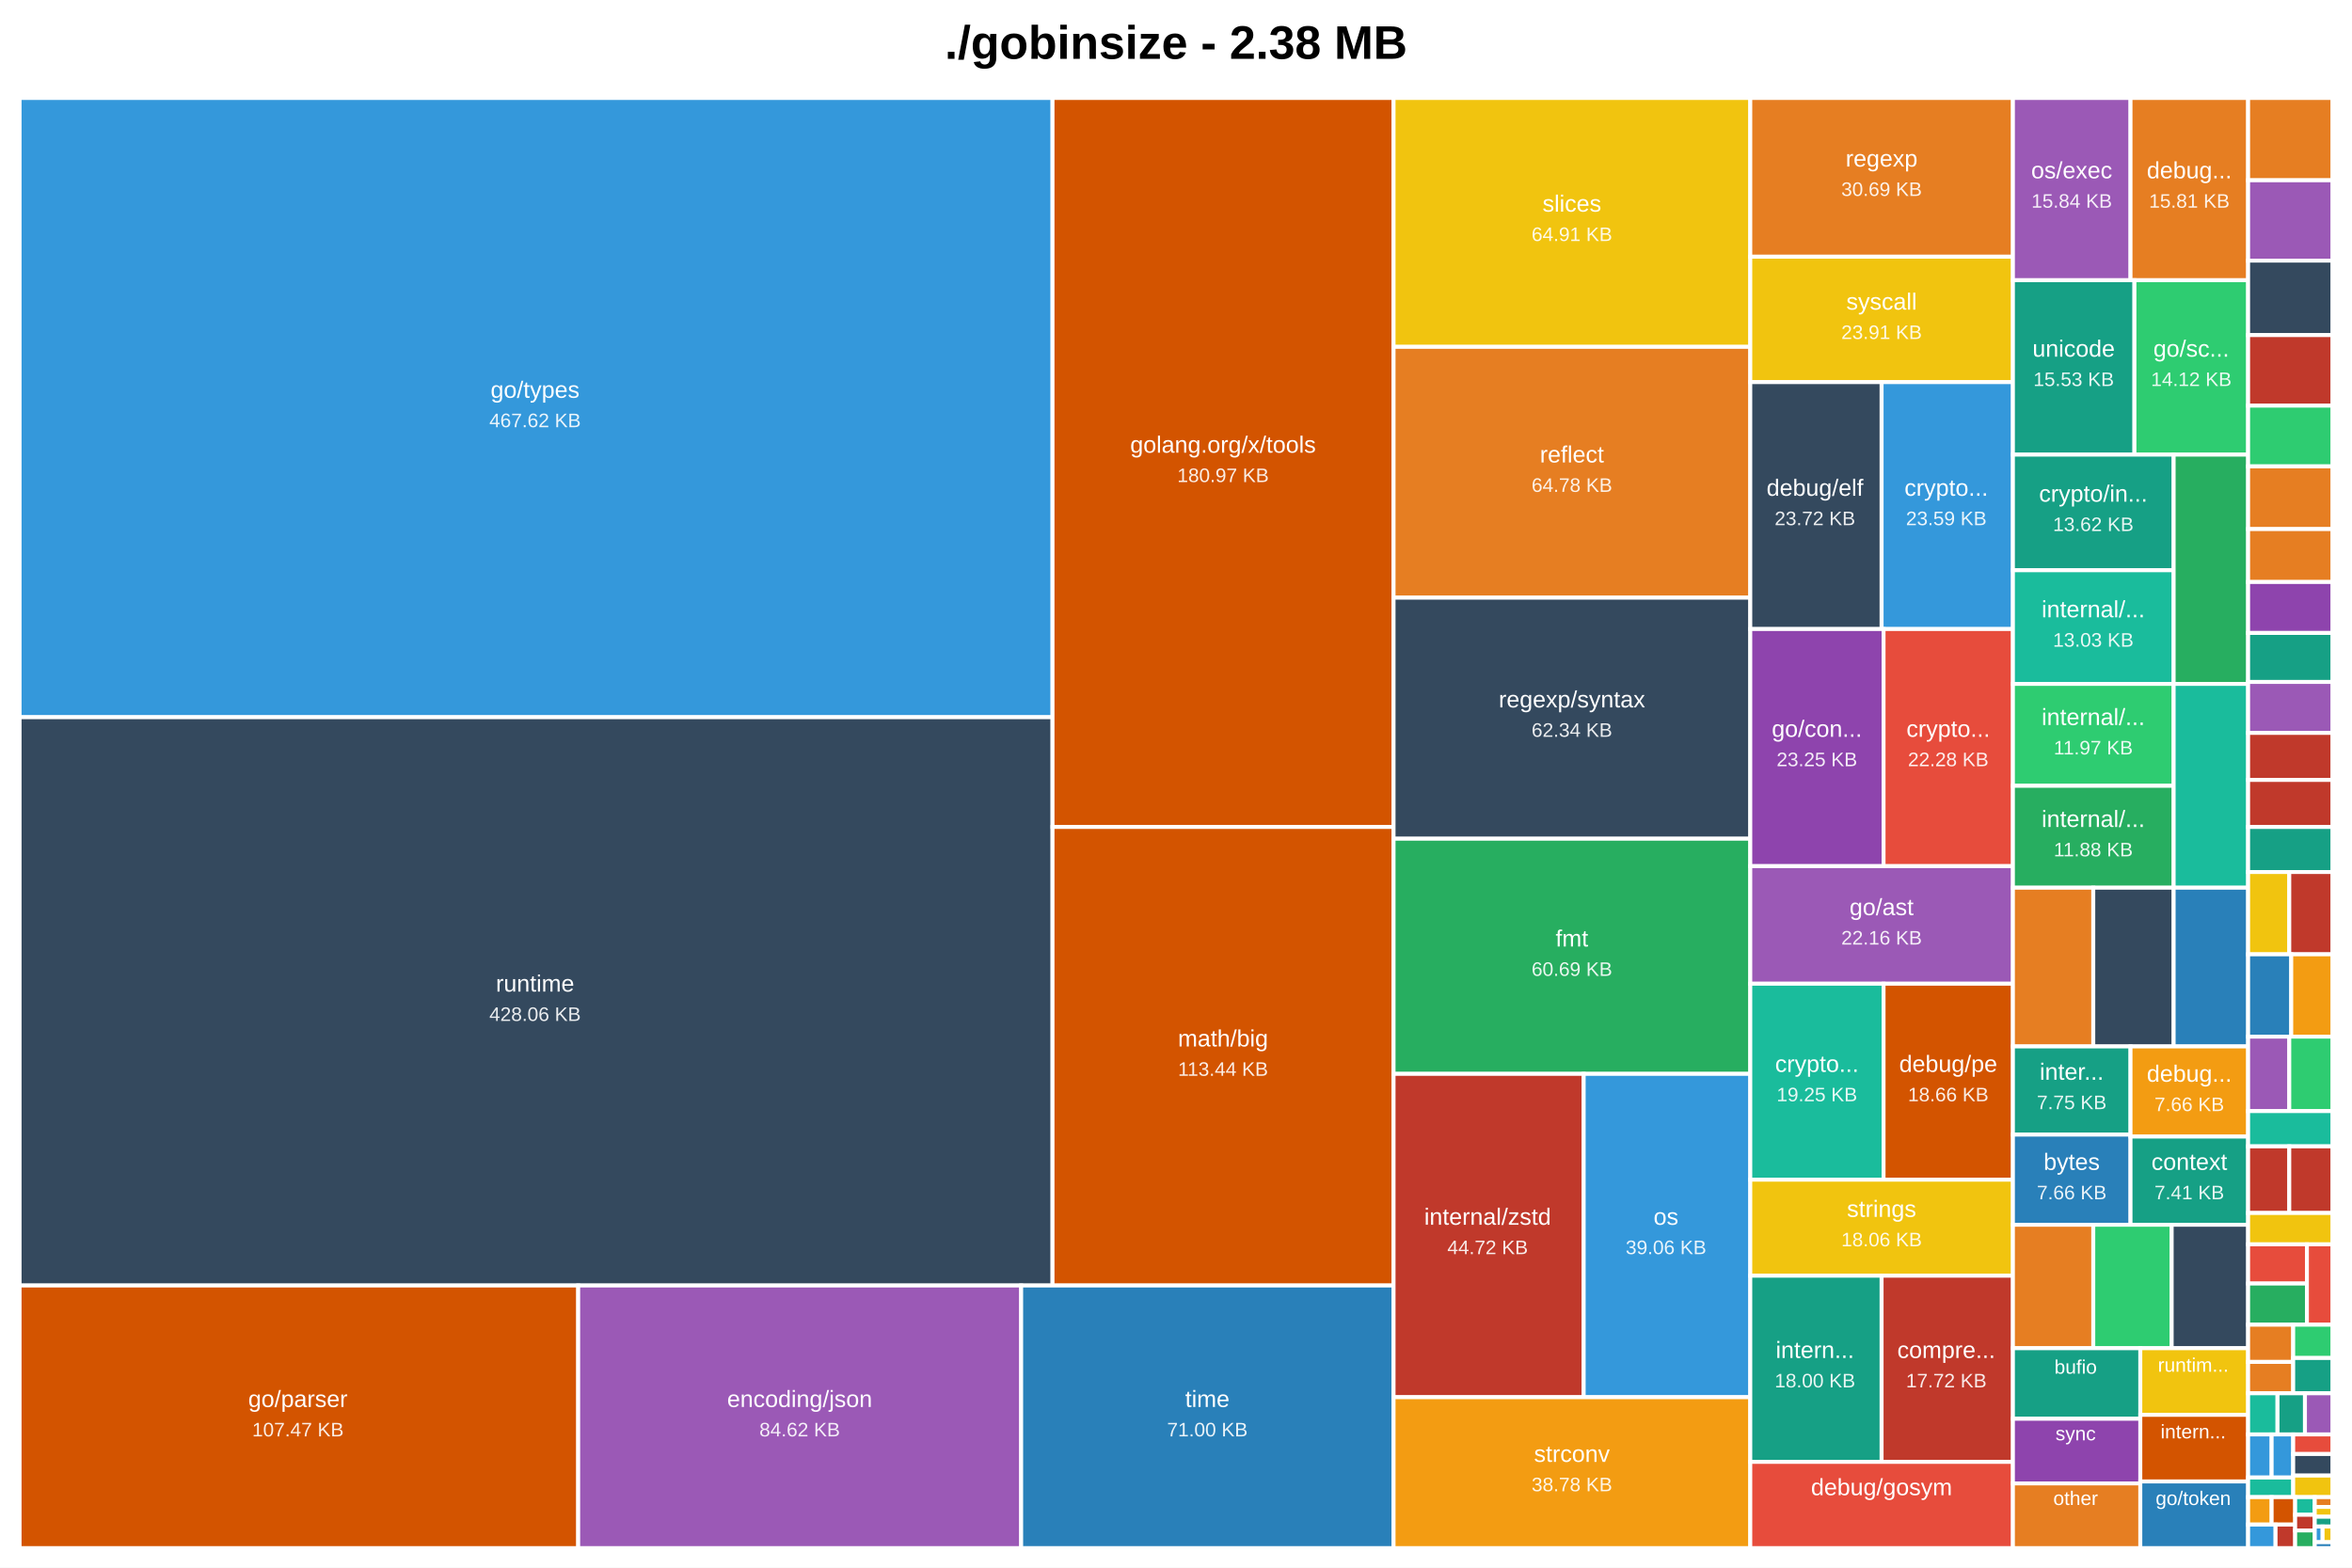
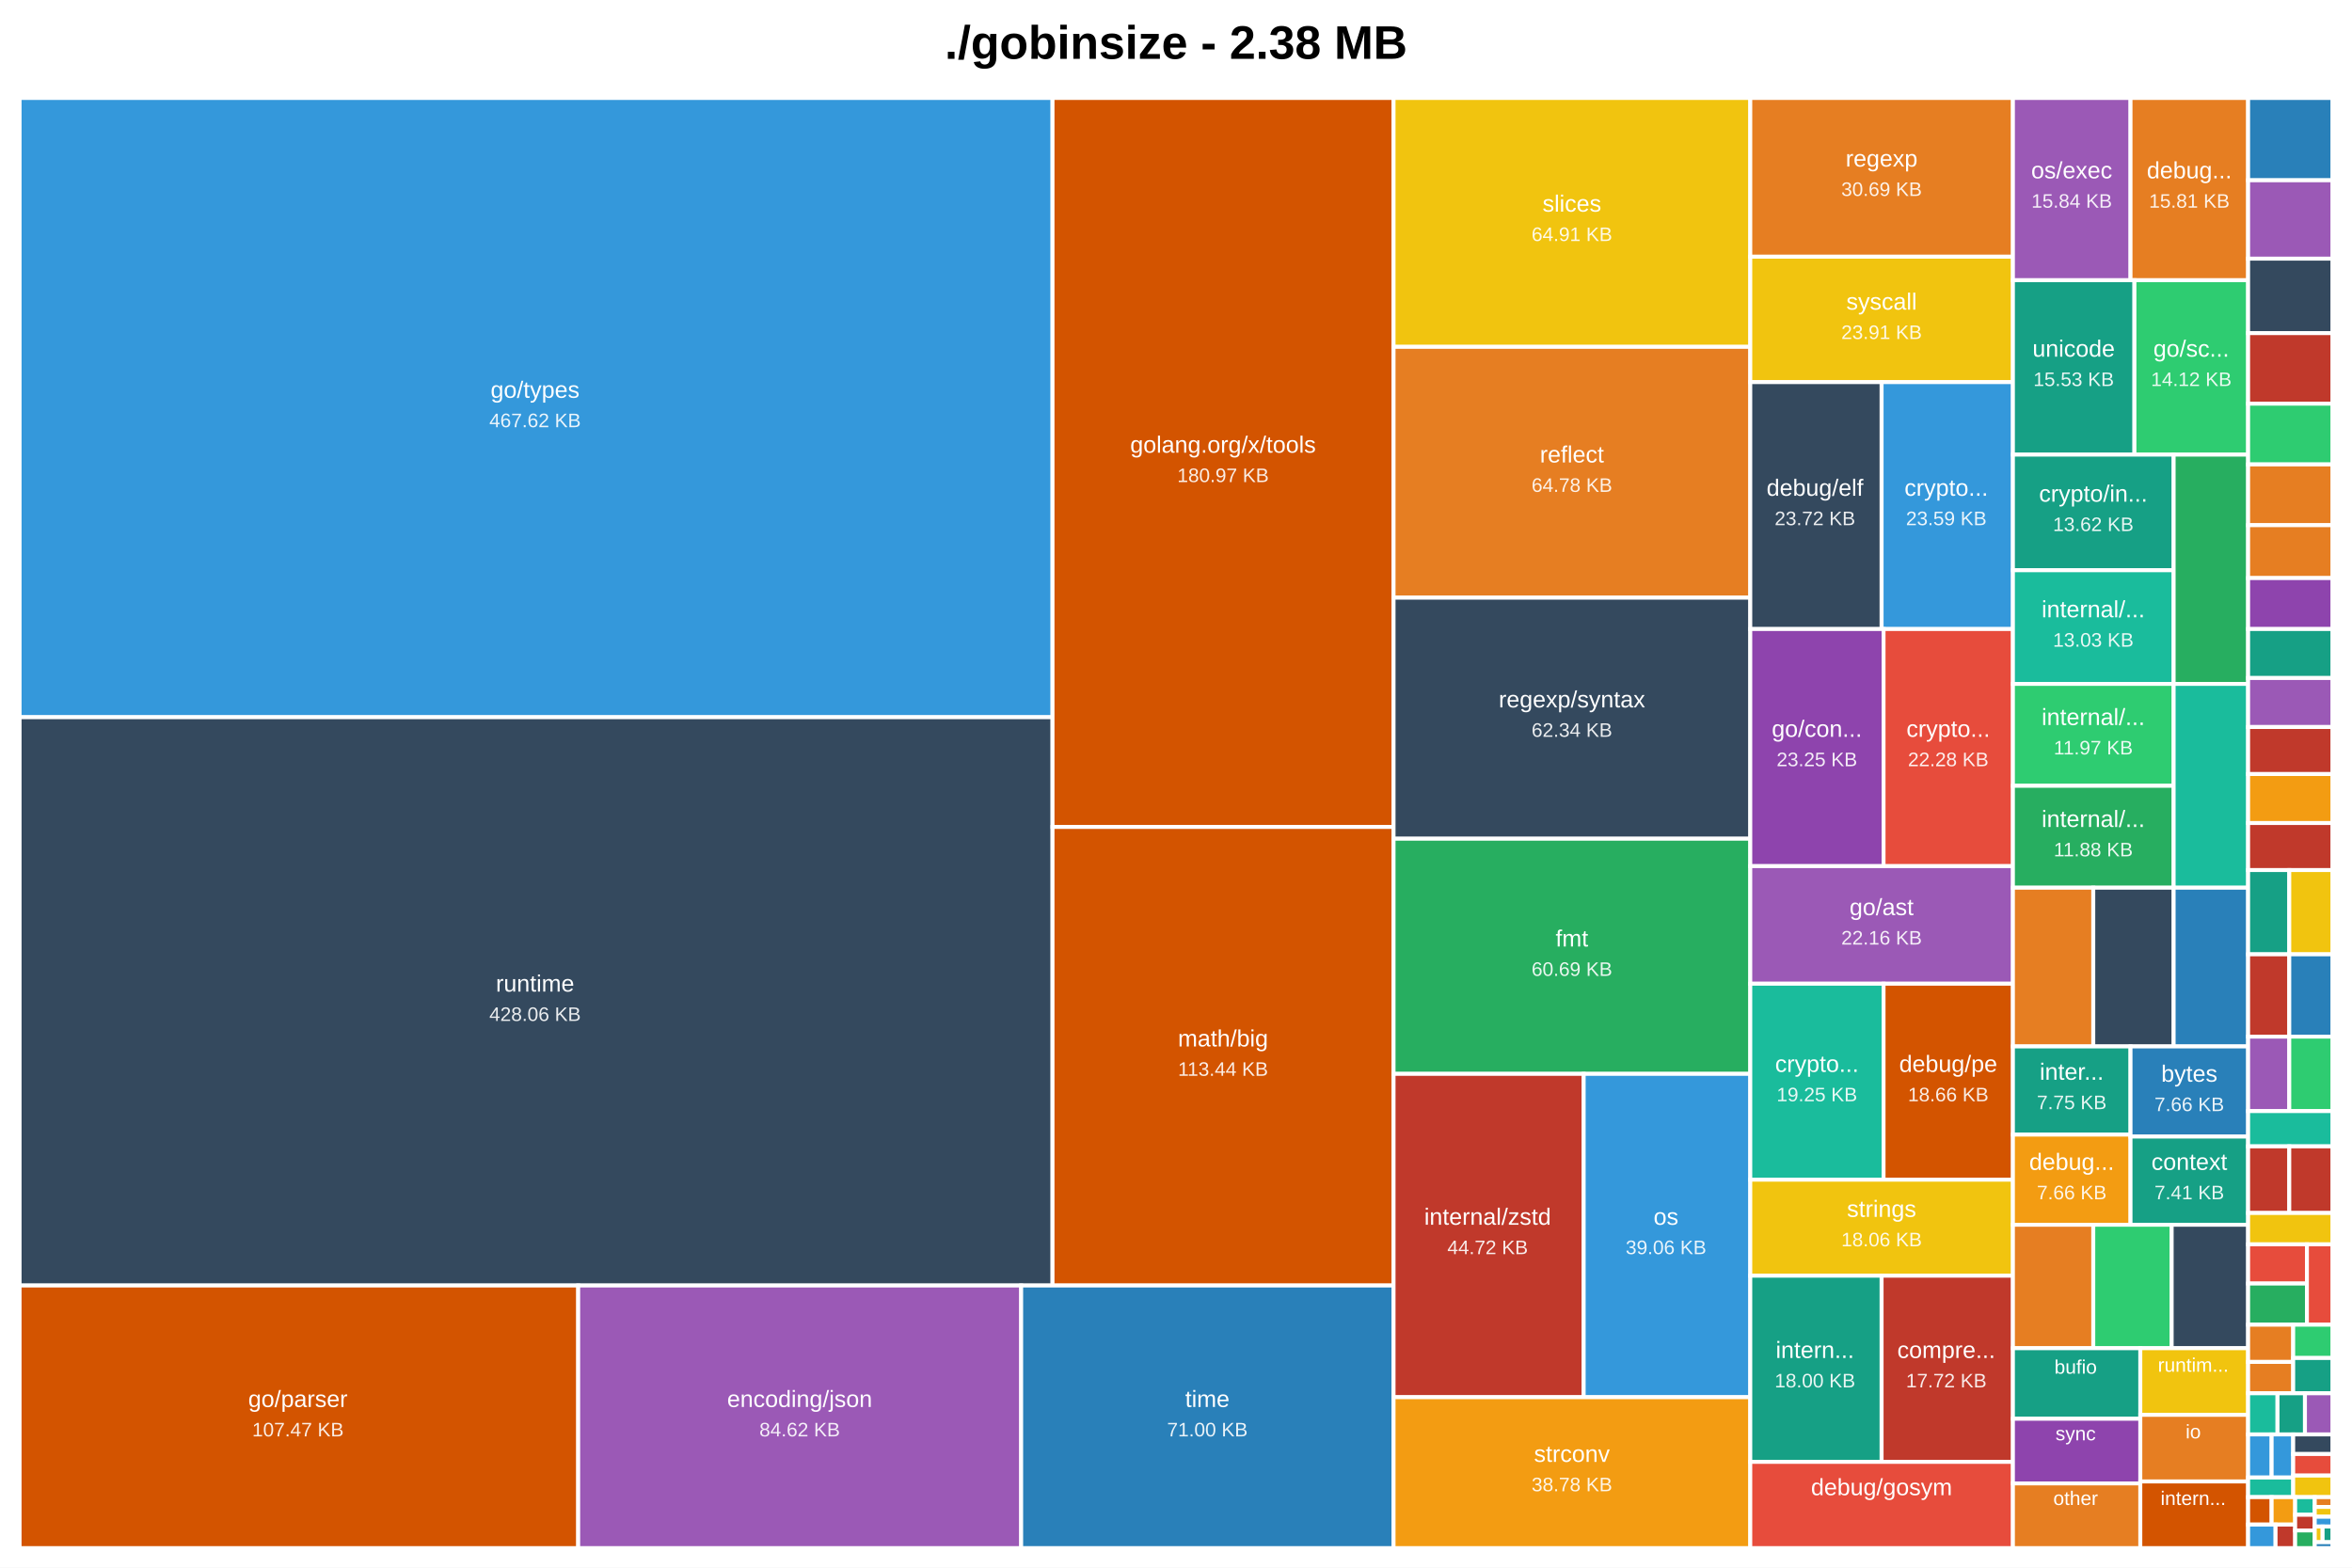
<svg xmlns="http://www.w3.org/2000/svg" width="1200" height="800">
  <rect x="0" y="0" width="1200" height="800" style="fill:white" />
  <text x="600" y="30" style="text-anchor:middle;font-size:24px;font-family:Arial,sans-serif;font-weight:bold">./gobinsize - 2.38 MB</text>
-   <rect x="10" y="50" width="527" height="316" style="fill:#3498db;stroke:white;stroke-width:2" />
-   <text x="273" y="203" style="text-anchor:middle;font-size:12px;font-family:Arial,sans-serif;fill:white">go/types</text>
-   <text x="273" y="218" style="text-anchor:middle;font-size:10px;font-family:Arial,sans-serif;fill:white;opacity:0.9">467.62 KB</text>
-   <rect x="10" y="366" width="527" height="290" style="fill:#34495e;stroke:white;stroke-width:2" />
-   <text x="273" y="506" style="text-anchor:middle;font-size:12px;font-family:Arial,sans-serif;fill:white">runtime</text>
-   <text x="273" y="521" style="text-anchor:middle;font-size:10px;font-family:Arial,sans-serif;fill:white;opacity:0.9">428.06 KB</text>
-   <rect x="537" y="50" width="174" height="372" style="fill:#d35400;stroke:white;stroke-width:2" />
-   <text x="624" y="231" style="text-anchor:middle;font-size:12px;font-family:Arial,sans-serif;fill:white">golang.org/x/tools</text>
-   <text x="624" y="246" style="text-anchor:middle;font-size:10px;font-family:Arial,sans-serif;fill:white;opacity:0.9">180.97 KB</text>
-   <rect x="537" y="422" width="174" height="234" style="fill:#d35400;stroke:white;stroke-width:2" />
-   <text x="624" y="534" style="text-anchor:middle;font-size:12px;font-family:Arial,sans-serif;fill:white">math/big</text>
-   <text x="624" y="549" style="text-anchor:middle;font-size:10px;font-family:Arial,sans-serif;fill:white;opacity:0.9">113.44 KB</text>
-   <rect x="10" y="656" width="285" height="134" style="fill:#d35400;stroke:white;stroke-width:2" />
-   <text x="152" y="718" style="text-anchor:middle;font-size:12px;font-family:Arial,sans-serif;fill:white">go/parser</text>
-   <text x="152" y="733" style="text-anchor:middle;font-size:10px;font-family:Arial,sans-serif;fill:white;opacity:0.9">107.47 KB</text>
-   <rect x="295" y="656" width="226" height="134" style="fill:#9b59b6;stroke:white;stroke-width:2" />
-   <text x="408" y="718" style="text-anchor:middle;font-size:12px;font-family:Arial,sans-serif;fill:white">encoding/json</text>
-   <text x="408" y="733" style="text-anchor:middle;font-size:10px;font-family:Arial,sans-serif;fill:white;opacity:0.9">84.62 KB</text>
-   <rect x="521" y="656" width="190" height="134" style="fill:#2980b9;stroke:white;stroke-width:2" />
-   <text x="616" y="718" style="text-anchor:middle;font-size:12px;font-family:Arial,sans-serif;fill:white">time</text>
-   <text x="616" y="733" style="text-anchor:middle;font-size:10px;font-family:Arial,sans-serif;fill:white;opacity:0.9">71.00 KB</text>
-   <rect x="711" y="50" width="182" height="127" style="fill:#f1c40f;stroke:white;stroke-width:2" />
-   <text x="802" y="108" style="text-anchor:middle;font-size:12px;font-family:Arial,sans-serif;fill:white">slices</text>
-   <text x="802" y="123" style="text-anchor:middle;font-size:10px;font-family:Arial,sans-serif;fill:white;opacity:0.9">64.91 KB</text>
-   <rect x="711" y="177" width="182" height="128" style="fill:#e67e22;stroke:white;stroke-width:2" />
-   <text x="802" y="236" style="text-anchor:middle;font-size:12px;font-family:Arial,sans-serif;fill:white">reflect</text>
-   <text x="802" y="251" style="text-anchor:middle;font-size:10px;font-family:Arial,sans-serif;fill:white;opacity:0.9">64.78 KB</text>
-   <rect x="711" y="305" width="182" height="123" style="fill:#34495e;stroke:white;stroke-width:2" />
-   <text x="802" y="361" style="text-anchor:middle;font-size:12px;font-family:Arial,sans-serif;fill:white">regexp/syntax</text>
-   <text x="802" y="376" style="text-anchor:middle;font-size:10px;font-family:Arial,sans-serif;fill:white;opacity:0.9">62.34 KB</text>
-   <rect x="711" y="428" width="182" height="120" style="fill:#27ae60;stroke:white;stroke-width:2" />
-   <text x="802" y="483" style="text-anchor:middle;font-size:12px;font-family:Arial,sans-serif;fill:white">fmt</text>
-   <text x="802" y="498" style="text-anchor:middle;font-size:10px;font-family:Arial,sans-serif;fill:white;opacity:0.9">60.69 KB</text>
-   <rect x="711" y="548" width="97" height="165" style="fill:#c0392b;stroke:white;stroke-width:2" />
-   <text x="759" y="625" style="text-anchor:middle;font-size:12px;font-family:Arial,sans-serif;fill:white">internal/zstd</text>
-   <text x="759" y="640" style="text-anchor:middle;font-size:10px;font-family:Arial,sans-serif;fill:white;opacity:0.9">44.72 KB</text>
-   <rect x="808" y="548" width="85" height="165" style="fill:#3498db;stroke:white;stroke-width:2" />
-   <text x="850" y="625" style="text-anchor:middle;font-size:12px;font-family:Arial,sans-serif;fill:white">os</text>
-   <text x="850" y="640" style="text-anchor:middle;font-size:10px;font-family:Arial,sans-serif;fill:white;opacity:0.9">39.06 KB</text>
-   <rect x="711" y="713" width="182" height="77" style="fill:#f39c12;stroke:white;stroke-width:2" />
-   <text x="802" y="746" style="text-anchor:middle;font-size:12px;font-family:Arial,sans-serif;fill:white">strconv</text>
-   <text x="802" y="761" style="text-anchor:middle;font-size:10px;font-family:Arial,sans-serif;fill:white;opacity:0.9">38.78 KB</text>
-   <rect x="893" y="50" width="134" height="81" style="fill:#e67e22;stroke:white;stroke-width:2" />
-   <text x="960" y="85" style="text-anchor:middle;font-size:12px;font-family:Arial,sans-serif;fill:white">regexp</text>
-   <text x="960" y="100" style="text-anchor:middle;font-size:10px;font-family:Arial,sans-serif;fill:white;opacity:0.9">30.69 KB</text>
-   <rect x="893" y="131" width="134" height="64" style="fill:#f1c40f;stroke:white;stroke-width:2" />
-   <text x="960" y="158" style="text-anchor:middle;font-size:12px;font-family:Arial,sans-serif;fill:white">syscall</text>
-   <text x="960" y="173" style="text-anchor:middle;font-size:10px;font-family:Arial,sans-serif;fill:white;opacity:0.9">23.91 KB</text>
-   <rect x="893" y="195" width="67" height="126" style="fill:#34495e;stroke:white;stroke-width:2" />
-   <text x="926" y="253" style="text-anchor:middle;font-size:12px;font-family:Arial,sans-serif;fill:white">debug/elf</text>
-   <text x="926" y="268" style="text-anchor:middle;font-size:10px;font-family:Arial,sans-serif;fill:white;opacity:0.9">23.72 KB</text>
-   <rect x="960" y="195" width="67" height="126" style="fill:#3498db;stroke:white;stroke-width:2" />
-   <text x="993" y="253" style="text-anchor:middle;font-size:12px;font-family:Arial,sans-serif;fill:white">crypto...</text>
-   <text x="993" y="268" style="text-anchor:middle;font-size:10px;font-family:Arial,sans-serif;fill:white;opacity:0.9">23.59 KB</text>
-   <rect x="893" y="321" width="68" height="121" style="fill:#8e44ad;stroke:white;stroke-width:2" />
-   <text x="927" y="376" style="text-anchor:middle;font-size:12px;font-family:Arial,sans-serif;fill:white">go/con...</text>
-   <text x="927" y="391" style="text-anchor:middle;font-size:10px;font-family:Arial,sans-serif;fill:white;opacity:0.9">23.25 KB</text>
-   <rect x="961" y="321" width="66" height="121" style="fill:#e74c3c;stroke:white;stroke-width:2" />
-   <text x="994" y="376" style="text-anchor:middle;font-size:12px;font-family:Arial,sans-serif;fill:white">crypto...</text>
-   <text x="994" y="391" style="text-anchor:middle;font-size:10px;font-family:Arial,sans-serif;fill:white;opacity:0.9">22.28 KB</text>
-   <rect x="893" y="442" width="134" height="60" style="fill:#9b59b6;stroke:white;stroke-width:2" />
-   <text x="960" y="467" style="text-anchor:middle;font-size:12px;font-family:Arial,sans-serif;fill:white">go/ast</text>
-   <text x="960" y="482" style="text-anchor:middle;font-size:10px;font-family:Arial,sans-serif;fill:white;opacity:0.9">22.16 KB</text>
-   <rect x="893" y="502" width="68" height="100" style="fill:#1abc9c;stroke:white;stroke-width:2" />
-   <text x="927" y="547" style="text-anchor:middle;font-size:12px;font-family:Arial,sans-serif;fill:white">crypto...</text>
-   <text x="927" y="562" style="text-anchor:middle;font-size:10px;font-family:Arial,sans-serif;fill:white;opacity:0.9">19.25 KB</text>
-   <rect x="961" y="502" width="66" height="100" style="fill:#d35400;stroke:white;stroke-width:2" />
-   <text x="994" y="547" style="text-anchor:middle;font-size:12px;font-family:Arial,sans-serif;fill:white">debug/pe</text>
-   <text x="994" y="562" style="text-anchor:middle;font-size:10px;font-family:Arial,sans-serif;fill:white;opacity:0.9">18.66 KB</text>
-   <rect x="893" y="602" width="134" height="49" style="fill:#f1c40f;stroke:white;stroke-width:2" />
-   <text x="960" y="621" style="text-anchor:middle;font-size:12px;font-family:Arial,sans-serif;fill:white">strings</text>
-   <text x="960" y="636" style="text-anchor:middle;font-size:10px;font-family:Arial,sans-serif;fill:white;opacity:0.9">18.06 KB</text>
-   <rect x="893" y="651" width="67" height="95" style="fill:#16a085;stroke:white;stroke-width:2" />
-   <text x="926" y="693" style="text-anchor:middle;font-size:12px;font-family:Arial,sans-serif;fill:white">intern...</text>
-   <text x="926" y="708" style="text-anchor:middle;font-size:10px;font-family:Arial,sans-serif;fill:white;opacity:0.9">18.00 KB</text>
-   <rect x="960" y="651" width="67" height="95" style="fill:#c0392b;stroke:white;stroke-width:2" />
-   <text x="993" y="693" style="text-anchor:middle;font-size:12px;font-family:Arial,sans-serif;fill:white">compre...</text>
-   <text x="993" y="708" style="text-anchor:middle;font-size:10px;font-family:Arial,sans-serif;fill:white;opacity:0.9">17.72 KB</text>
-   <rect x="893" y="746" width="134" height="44" style="fill:#e74c3c;stroke:white;stroke-width:2" />
-   <text x="960" y="763" style="text-anchor:middle;font-size:12px;font-family:Arial,sans-serif;fill:white">debug/gosym</text>
-   <rect x="1027" y="50" width="60" height="93" style="fill:#9b59b6;stroke:white;stroke-width:2" />
-   <text x="1057" y="91" style="text-anchor:middle;font-size:12px;font-family:Arial,sans-serif;fill:white">os/exec</text>
-   <text x="1057" y="106" style="text-anchor:middle;font-size:10px;font-family:Arial,sans-serif;fill:white;opacity:0.9">15.84 KB</text>
-   <rect x="1087" y="50" width="60" height="93" style="fill:#e67e22;stroke:white;stroke-width:2" />
-   <text x="1117" y="91" style="text-anchor:middle;font-size:12px;font-family:Arial,sans-serif;fill:white">debug...</text>
-   <text x="1117" y="106" style="text-anchor:middle;font-size:10px;font-family:Arial,sans-serif;fill:white;opacity:0.9">15.81 KB</text>
-   <rect x="1027" y="143" width="62" height="89" style="fill:#16a085;stroke:white;stroke-width:2" />
-   <text x="1058" y="182" style="text-anchor:middle;font-size:12px;font-family:Arial,sans-serif;fill:white">unicode</text>
-   <text x="1058" y="197" style="text-anchor:middle;font-size:10px;font-family:Arial,sans-serif;fill:white;opacity:0.9">15.53 KB</text>
-   <rect x="1089" y="143" width="58" height="89" style="fill:#2ecc71;stroke:white;stroke-width:2" />
-   <text x="1118" y="182" style="text-anchor:middle;font-size:12px;font-family:Arial,sans-serif;fill:white">go/sc...</text>
-   <text x="1118" y="197" style="text-anchor:middle;font-size:10px;font-family:Arial,sans-serif;fill:white;opacity:0.9">14.12 KB</text>
-   <rect x="1027" y="232" width="82" height="59" style="fill:#16a085;stroke:white;stroke-width:2" />
-   <text x="1068" y="256" style="text-anchor:middle;font-size:12px;font-family:Arial,sans-serif;fill:white">crypto/in...</text>
-   <text x="1068" y="271" style="text-anchor:middle;font-size:10px;font-family:Arial,sans-serif;fill:white;opacity:0.9">13.62 KB</text>
-   <rect x="1027" y="291" width="82" height="58" style="fill:#1abc9c;stroke:white;stroke-width:2" />
-   <text x="1068" y="315" style="text-anchor:middle;font-size:12px;font-family:Arial,sans-serif;fill:white">internal/...</text>
-   <text x="1068" y="330" style="text-anchor:middle;font-size:10px;font-family:Arial,sans-serif;fill:white;opacity:0.9">13.03 KB</text>
-   <rect x="1109" y="232" width="38" height="117" style="fill:#27ae60;stroke:white;stroke-width:2" />
-   <rect x="1027" y="349" width="82" height="52" style="fill:#2ecc71;stroke:white;stroke-width:2" />
-   <text x="1068" y="370" style="text-anchor:middle;font-size:12px;font-family:Arial,sans-serif;fill:white">internal/...</text>
-   <text x="1068" y="385" style="text-anchor:middle;font-size:10px;font-family:Arial,sans-serif;fill:white;opacity:0.9">11.97 KB</text>
-   <rect x="1027" y="401" width="82" height="52" style="fill:#27ae60;stroke:white;stroke-width:2" />
-   <text x="1068" y="422" style="text-anchor:middle;font-size:12px;font-family:Arial,sans-serif;fill:white">internal/...</text>
-   <text x="1068" y="437" style="text-anchor:middle;font-size:10px;font-family:Arial,sans-serif;fill:white;opacity:0.9">11.88 KB</text>
-   <rect x="1109" y="349" width="38" height="104" style="fill:#1abc9c;stroke:white;stroke-width:2" />
-   <rect x="1027" y="453" width="41" height="81" style="fill:#e67e22;stroke:white;stroke-width:2" />
-   <rect x="1068" y="453" width="41" height="81" style="fill:#34495e;stroke:white;stroke-width:2" />
-   <rect x="1109" y="453" width="38" height="81" style="fill:#2980b9;stroke:white;stroke-width:2" />
-   <rect x="1027" y="534" width="60" height="45" style="fill:#16a085;stroke:white;stroke-width:2" />
-   <text x="1057" y="551" style="text-anchor:middle;font-size:12px;font-family:Arial,sans-serif;fill:white">inter...</text>
-   <text x="1057" y="566" style="text-anchor:middle;font-size:10px;font-family:Arial,sans-serif;fill:white;opacity:0.9">7.75 KB</text>
-   <rect x="1027" y="579" width="60" height="46" style="fill:#2980b9;stroke:white;stroke-width:2" />
-   <text x="1057" y="597" style="text-anchor:middle;font-size:12px;font-family:Arial,sans-serif;fill:white">bytes</text>
-   <text x="1057" y="612" style="text-anchor:middle;font-size:10px;font-family:Arial,sans-serif;fill:white;opacity:0.9">7.66 KB</text>
-   <rect x="1087" y="534" width="60" height="46" style="fill:#f39c12;stroke:white;stroke-width:2" />
-   <text x="1117" y="552" style="text-anchor:middle;font-size:12px;font-family:Arial,sans-serif;fill:white">debug...</text>
-   <text x="1117" y="567" style="text-anchor:middle;font-size:10px;font-family:Arial,sans-serif;fill:white;opacity:0.9">7.66 KB</text>
-   <rect x="1087" y="580" width="60" height="45" style="fill:#16a085;stroke:white;stroke-width:2" />
-   <text x="1117" y="597" style="text-anchor:middle;font-size:12px;font-family:Arial,sans-serif;fill:white">context</text>
-   <text x="1117" y="612" style="text-anchor:middle;font-size:10px;font-family:Arial,sans-serif;fill:white;opacity:0.9">7.41 KB</text>
-   <rect x="1027" y="625" width="41" height="63" style="fill:#e67e22;stroke:white;stroke-width:2" />
-   <rect x="1068" y="625" width="40" height="63" style="fill:#2ecc71;stroke:white;stroke-width:2" />
-   <rect x="1108" y="625" width="39" height="63" style="fill:#34495e;stroke:white;stroke-width:2" />
-   <rect x="1027" y="688" width="65" height="36" style="fill:#16a085;stroke:white;stroke-width:2" />
-   <text x="1059" y="701" style="text-anchor:middle;font-size:10px;font-family:Arial,sans-serif;fill:white">bufio</text>
-   <rect x="1027" y="724" width="65" height="33" style="fill:#8e44ad;stroke:white;stroke-width:2" />
-   <text x="1059" y="735" style="text-anchor:middle;font-size:10px;font-family:Arial,sans-serif;fill:white">sync</text>
-   <rect x="1027" y="757" width="65" height="33" style="fill:#e67e22;stroke:white;stroke-width:2" />
-   <text x="1059" y="768" style="text-anchor:middle;font-size:10px;font-family:Arial,sans-serif;fill:white">other</text>
-   <rect x="1092" y="688" width="55" height="34" style="fill:#f1c40f;stroke:white;stroke-width:2" />
-   <text x="1119" y="700" style="text-anchor:middle;font-size:10px;font-family:Arial,sans-serif;fill:white">runtim...</text>
-   <rect x="1092" y="722" width="55" height="34" style="fill:#d35400;stroke:white;stroke-width:2" />
-   <text x="1119" y="734" style="text-anchor:middle;font-size:10px;font-family:Arial,sans-serif;fill:white">intern...</text>
-   <rect x="1092" y="756" width="55" height="34" style="fill:#2980b9;stroke:white;stroke-width:2" />
-   <text x="1119" y="768" style="text-anchor:middle;font-size:10px;font-family:Arial,sans-serif;fill:white">go/token</text>
-   <rect x="1147" y="50" width="43" height="42" style="fill:#e67e22;stroke:white;stroke-width:2" />
-   <rect x="1147" y="92" width="43" height="41" style="fill:#9b59b6;stroke:white;stroke-width:2" />
-   <rect x="1147" y="133" width="43" height="38" style="fill:#34495e;stroke:white;stroke-width:2" />
-   <rect x="1147" y="171" width="43" height="36" style="fill:#c0392b;stroke:white;stroke-width:2" />
-   <rect x="1147" y="207" width="43" height="31" style="fill:#2ecc71;stroke:white;stroke-width:2" />
-   <rect x="1147" y="238" width="43" height="32" style="fill:#e67e22;stroke:white;stroke-width:2" />
-   <rect x="1147" y="270" width="43" height="27" style="fill:#e67e22;stroke:white;stroke-width:2" />
-   <rect x="1147" y="297" width="43" height="26" style="fill:#8e44ad;stroke:white;stroke-width:2" />
-   <rect x="1147" y="323" width="43" height="25" style="fill:#16a085;stroke:white;stroke-width:2" />
-   <rect x="1147" y="348" width="43" height="26" style="fill:#9b59b6;stroke:white;stroke-width:2" />
-   <rect x="1147" y="374" width="43" height="24" style="fill:#c0392b;stroke:white;stroke-width:2" />
-   <rect x="1147" y="398" width="43" height="24" style="fill:#c0392b;stroke:white;stroke-width:2" />
-   <rect x="1147" y="422" width="43" height="23" style="fill:#16a085;stroke:white;stroke-width:2" />
-   <rect x="1147" y="445" width="21" height="42" style="fill:#f1c40f;stroke:white;stroke-width:2" />
-   <rect x="1168" y="445" width="22" height="42" style="fill:#c0392b;stroke:white;stroke-width:2" />
-   <rect x="1147" y="487" width="22" height="42" style="fill:#2980b9;stroke:white;stroke-width:2" />
-   <rect x="1169" y="487" width="21" height="42" style="fill:#f39c12;stroke:white;stroke-width:2" />
-   <rect x="1147" y="529" width="21" height="38" style="fill:#9b59b6;stroke:white;stroke-width:2" />
-   <rect x="1168" y="529" width="22" height="38" style="fill:#2ecc71;stroke:white;stroke-width:2" />
-   <rect x="1147" y="567" width="43" height="18" style="fill:#1abc9c;stroke:white;stroke-width:2" />
-   <rect x="1147" y="585" width="21" height="34" style="fill:#c0392b;stroke:white;stroke-width:2" />
-   <rect x="1168" y="585" width="22" height="34" style="fill:#c0392b;stroke:white;stroke-width:2" />
-   <rect x="1147" y="619" width="43" height="16" style="fill:#f1c40f;stroke:white;stroke-width:2" />
-   <rect x="1147" y="635" width="30" height="20" style="fill:#e74c3c;stroke:white;stroke-width:2" />
-   <rect x="1147" y="655" width="30" height="21" style="fill:#27ae60;stroke:white;stroke-width:2" />
-   <rect x="1177" y="635" width="13" height="41" style="fill:#e74c3c;stroke:white;stroke-width:2" />
-   <rect x="1147" y="676" width="23" height="19" style="fill:#e67e22;stroke:white;stroke-width:2" />
-   <rect x="1147" y="695" width="23" height="16" style="fill:#e67e22;stroke:white;stroke-width:2" />
-   <rect x="1170" y="676" width="20" height="17" style="fill:#2ecc71;stroke:white;stroke-width:2" />
-   <rect x="1170" y="693" width="20" height="18" style="fill:#16a085;stroke:white;stroke-width:2" />
-   <rect x="1147" y="711" width="15" height="21" style="fill:#1abc9c;stroke:white;stroke-width:2" />
-   <rect x="1162" y="711" width="14" height="21" style="fill:#16a085;stroke:white;stroke-width:2" />
-   <rect x="1176" y="711" width="14" height="21" style="fill:#9b59b6;stroke:white;stroke-width:2" />
-   <rect x="1147" y="732" width="12" height="22" style="fill:#3498db;stroke:white;stroke-width:2" />
-   <rect x="1159" y="732" width="11" height="22" style="fill:#3498db;stroke:white;stroke-width:2" />
-   <rect x="1147" y="754" width="23" height="10" style="fill:#1abc9c;stroke:white;stroke-width:2" />
-   <rect x="1170" y="732" width="20" height="10" style="fill:#e74c3c;stroke:white;stroke-width:2" />
-   <rect x="1170" y="742" width="20" height="11" style="fill:#34495e;stroke:white;stroke-width:2" />
-   <rect x="1170" y="753" width="20" height="11" style="fill:#f1c40f;stroke:white;stroke-width:2" />
-   <rect x="1147" y="764" width="12" height="14" style="fill:#f39c12;stroke:white;stroke-width:2" />
-   <rect x="1159" y="764" width="12" height="14" style="fill:#d35400;stroke:white;stroke-width:2" />
-   <rect x="1147" y="778" width="14" height="12" style="fill:#3498db;stroke:white;stroke-width:2" />
-   <rect x="1161" y="778" width="10" height="12" style="fill:#c0392b;stroke:white;stroke-width:2" />
-   <rect x="1171" y="764" width="10" height="9" style="fill:#1abc9c;stroke:white;stroke-width:2" />
-   <rect x="1171" y="773" width="10" height="8" style="fill:#c0392b;stroke:white;stroke-width:2" />
-   <rect x="1171" y="781" width="10" height="9" style="fill:#27ae60;stroke:white;stroke-width:2" />
-   <rect x="1181" y="764" width="9" height="5" style="fill:#e67e22;stroke:white;stroke-width:2" />
-   <rect x="1181" y="769" width="9" height="5" style="fill:#f1c40f;stroke:white;stroke-width:2" />
-   <rect x="1181" y="774" width="9" height="5" style="fill:#16a085;stroke:white;stroke-width:2" />
-   <rect x="1181" y="779" width="4" height="8" style="fill:#3498db;stroke:white;stroke-width:2" />
-   <rect x="1185" y="779" width="5" height="8" style="fill:#f1c40f;stroke:white;stroke-width:2" />
-   <rect x="1181" y="787" width="9" height="3" style="fill:#2980b9;stroke:white;stroke-width:2" />
+   <g>
+     <rect x="10" y="50" width="527" height="316" style="fill:#3498db;stroke:white;stroke-width:2" />
+     <text x="273" y="203" style="text-anchor:middle;font-size:12px;font-family:Arial,sans-serif;fill:white">go/types</text>
+     <text x="273" y="218" style="text-anchor:middle;font-size:10px;font-family:Arial,sans-serif;fill:white;opacity:0.9">467.62 KB</text>
+   </g>
+   <g>
+     <rect x="10" y="366" width="527" height="290" style="fill:#34495e;stroke:white;stroke-width:2" />
+     <text x="273" y="506" style="text-anchor:middle;font-size:12px;font-family:Arial,sans-serif;fill:white">runtime</text>
+     <text x="273" y="521" style="text-anchor:middle;font-size:10px;font-family:Arial,sans-serif;fill:white;opacity:0.9">428.06 KB</text>
+   </g>
+   <g>
+     <rect x="537" y="50" width="174" height="372" style="fill:#d35400;stroke:white;stroke-width:2" />
+     <text x="624" y="231" style="text-anchor:middle;font-size:12px;font-family:Arial,sans-serif;fill:white">golang.org/x/tools</text>
+     <text x="624" y="246" style="text-anchor:middle;font-size:10px;font-family:Arial,sans-serif;fill:white;opacity:0.9">180.97 KB</text>
+   </g>
+   <g>
+     <rect x="537" y="422" width="174" height="234" style="fill:#d35400;stroke:white;stroke-width:2" />
+     <text x="624" y="534" style="text-anchor:middle;font-size:12px;font-family:Arial,sans-serif;fill:white">math/big</text>
+     <text x="624" y="549" style="text-anchor:middle;font-size:10px;font-family:Arial,sans-serif;fill:white;opacity:0.9">113.44 KB</text>
+   </g>
+   <g>
+     <rect x="10" y="656" width="285" height="134" style="fill:#d35400;stroke:white;stroke-width:2" />
+     <text x="152" y="718" style="text-anchor:middle;font-size:12px;font-family:Arial,sans-serif;fill:white">go/parser</text>
+     <text x="152" y="733" style="text-anchor:middle;font-size:10px;font-family:Arial,sans-serif;fill:white;opacity:0.9">107.47 KB</text>
+   </g>
+   <g>
+     <rect x="295" y="656" width="226" height="134" style="fill:#9b59b6;stroke:white;stroke-width:2" />
+     <text x="408" y="718" style="text-anchor:middle;font-size:12px;font-family:Arial,sans-serif;fill:white">encoding/json</text>
+     <text x="408" y="733" style="text-anchor:middle;font-size:10px;font-family:Arial,sans-serif;fill:white;opacity:0.9">84.62 KB</text>
+   </g>
+   <g>
+     <rect x="521" y="656" width="190" height="134" style="fill:#2980b9;stroke:white;stroke-width:2" />
+     <text x="616" y="718" style="text-anchor:middle;font-size:12px;font-family:Arial,sans-serif;fill:white">time</text>
+     <text x="616" y="733" style="text-anchor:middle;font-size:10px;font-family:Arial,sans-serif;fill:white;opacity:0.9">71.00 KB</text>
+   </g>
+   <g>
+     <rect x="711" y="50" width="182" height="127" style="fill:#f1c40f;stroke:white;stroke-width:2" />
+     <text x="802" y="108" style="text-anchor:middle;font-size:12px;font-family:Arial,sans-serif;fill:white">slices</text>
+     <text x="802" y="123" style="text-anchor:middle;font-size:10px;font-family:Arial,sans-serif;fill:white;opacity:0.9">64.91 KB</text>
+   </g>
+   <g>
+     <rect x="711" y="177" width="182" height="128" style="fill:#e67e22;stroke:white;stroke-width:2" />
+     <text x="802" y="236" style="text-anchor:middle;font-size:12px;font-family:Arial,sans-serif;fill:white">reflect</text>
+     <text x="802" y="251" style="text-anchor:middle;font-size:10px;font-family:Arial,sans-serif;fill:white;opacity:0.9">64.78 KB</text>
+   </g>
+   <g>
+     <rect x="711" y="305" width="182" height="123" style="fill:#34495e;stroke:white;stroke-width:2" />
+     <text x="802" y="361" style="text-anchor:middle;font-size:12px;font-family:Arial,sans-serif;fill:white">regexp/syntax</text>
+     <text x="802" y="376" style="text-anchor:middle;font-size:10px;font-family:Arial,sans-serif;fill:white;opacity:0.9">62.34 KB</text>
+   </g>
+   <g>
+     <rect x="711" y="428" width="182" height="120" style="fill:#27ae60;stroke:white;stroke-width:2" />
+     <text x="802" y="483" style="text-anchor:middle;font-size:12px;font-family:Arial,sans-serif;fill:white">fmt</text>
+     <text x="802" y="498" style="text-anchor:middle;font-size:10px;font-family:Arial,sans-serif;fill:white;opacity:0.9">60.69 KB</text>
+   </g>
+   <g>
+     <rect x="711" y="548" width="97" height="165" style="fill:#c0392b;stroke:white;stroke-width:2" />
+     <text x="759" y="625" style="text-anchor:middle;font-size:12px;font-family:Arial,sans-serif;fill:white">internal/zstd</text>
+     <text x="759" y="640" style="text-anchor:middle;font-size:10px;font-family:Arial,sans-serif;fill:white;opacity:0.9">44.72 KB</text>
+   </g>
+   <g>
+     <rect x="808" y="548" width="85" height="165" style="fill:#3498db;stroke:white;stroke-width:2" />
+     <text x="850" y="625" style="text-anchor:middle;font-size:12px;font-family:Arial,sans-serif;fill:white">os</text>
+     <text x="850" y="640" style="text-anchor:middle;font-size:10px;font-family:Arial,sans-serif;fill:white;opacity:0.9">39.06 KB</text>
+   </g>
+   <g>
+     <rect x="711" y="713" width="182" height="77" style="fill:#f39c12;stroke:white;stroke-width:2" />
+     <text x="802" y="746" style="text-anchor:middle;font-size:12px;font-family:Arial,sans-serif;fill:white">strconv</text>
+     <text x="802" y="761" style="text-anchor:middle;font-size:10px;font-family:Arial,sans-serif;fill:white;opacity:0.9">38.78 KB</text>
+   </g>
+   <g>
+     <rect x="893" y="50" width="134" height="81" style="fill:#e67e22;stroke:white;stroke-width:2" />
+     <text x="960" y="85" style="text-anchor:middle;font-size:12px;font-family:Arial,sans-serif;fill:white">regexp</text>
+     <text x="960" y="100" style="text-anchor:middle;font-size:10px;font-family:Arial,sans-serif;fill:white;opacity:0.9">30.69 KB</text>
+   </g>
+   <g>
+     <rect x="893" y="131" width="134" height="64" style="fill:#f1c40f;stroke:white;stroke-width:2" />
+     <text x="960" y="158" style="text-anchor:middle;font-size:12px;font-family:Arial,sans-serif;fill:white">syscall</text>
+     <text x="960" y="173" style="text-anchor:middle;font-size:10px;font-family:Arial,sans-serif;fill:white;opacity:0.9">23.91 KB</text>
+   </g>
+   <g>
+     <rect x="893" y="195" width="67" height="126" style="fill:#34495e;stroke:white;stroke-width:2" />
+     <text x="926" y="253" style="text-anchor:middle;font-size:12px;font-family:Arial,sans-serif;fill:white">debug/elf</text>
+     <text x="926" y="268" style="text-anchor:middle;font-size:10px;font-family:Arial,sans-serif;fill:white;opacity:0.9">23.72 KB</text>
+   </g>
+   <g>
+     <rect x="960" y="195" width="67" height="126" style="fill:#3498db;stroke:white;stroke-width:2" />
+     <text x="993" y="253" style="text-anchor:middle;font-size:12px;font-family:Arial,sans-serif;fill:white">crypto...</text>
+     <text x="993" y="268" style="text-anchor:middle;font-size:10px;font-family:Arial,sans-serif;fill:white;opacity:0.9">23.59 KB</text>
+   </g>
+   <g>
+     <rect x="893" y="321" width="68" height="121" style="fill:#8e44ad;stroke:white;stroke-width:2" />
+     <text x="927" y="376" style="text-anchor:middle;font-size:12px;font-family:Arial,sans-serif;fill:white">go/con...</text>
+     <text x="927" y="391" style="text-anchor:middle;font-size:10px;font-family:Arial,sans-serif;fill:white;opacity:0.9">23.25 KB</text>
+   </g>
+   <g>
+     <rect x="961" y="321" width="66" height="121" style="fill:#e74c3c;stroke:white;stroke-width:2" />
+     <text x="994" y="376" style="text-anchor:middle;font-size:12px;font-family:Arial,sans-serif;fill:white">crypto...</text>
+     <text x="994" y="391" style="text-anchor:middle;font-size:10px;font-family:Arial,sans-serif;fill:white;opacity:0.9">22.28 KB</text>
+   </g>
+   <g>
+     <rect x="893" y="442" width="134" height="60" style="fill:#9b59b6;stroke:white;stroke-width:2" />
+     <text x="960" y="467" style="text-anchor:middle;font-size:12px;font-family:Arial,sans-serif;fill:white">go/ast</text>
+     <text x="960" y="482" style="text-anchor:middle;font-size:10px;font-family:Arial,sans-serif;fill:white;opacity:0.9">22.16 KB</text>
+   </g>
+   <g>
+     <rect x="893" y="502" width="68" height="100" style="fill:#1abc9c;stroke:white;stroke-width:2" />
+     <text x="927" y="547" style="text-anchor:middle;font-size:12px;font-family:Arial,sans-serif;fill:white">crypto...</text>
+     <text x="927" y="562" style="text-anchor:middle;font-size:10px;font-family:Arial,sans-serif;fill:white;opacity:0.9">19.25 KB</text>
+   </g>
+   <g>
+     <rect x="961" y="502" width="66" height="100" style="fill:#d35400;stroke:white;stroke-width:2" />
+     <text x="994" y="547" style="text-anchor:middle;font-size:12px;font-family:Arial,sans-serif;fill:white">debug/pe</text>
+     <text x="994" y="562" style="text-anchor:middle;font-size:10px;font-family:Arial,sans-serif;fill:white;opacity:0.9">18.66 KB</text>
+   </g>
+   <g>
+     <rect x="893" y="602" width="134" height="49" style="fill:#f1c40f;stroke:white;stroke-width:2" />
+     <text x="960" y="621" style="text-anchor:middle;font-size:12px;font-family:Arial,sans-serif;fill:white">strings</text>
+     <text x="960" y="636" style="text-anchor:middle;font-size:10px;font-family:Arial,sans-serif;fill:white;opacity:0.9">18.06 KB</text>
+   </g>
+   <g>
+     <rect x="893" y="651" width="67" height="95" style="fill:#16a085;stroke:white;stroke-width:2" />
+     <text x="926" y="693" style="text-anchor:middle;font-size:12px;font-family:Arial,sans-serif;fill:white">intern...</text>
+     <text x="926" y="708" style="text-anchor:middle;font-size:10px;font-family:Arial,sans-serif;fill:white;opacity:0.9">18.00 KB</text>
+   </g>
+   <g>
+     <rect x="960" y="651" width="67" height="95" style="fill:#c0392b;stroke:white;stroke-width:2" />
+     <text x="993" y="693" style="text-anchor:middle;font-size:12px;font-family:Arial,sans-serif;fill:white">compre...</text>
+     <text x="993" y="708" style="text-anchor:middle;font-size:10px;font-family:Arial,sans-serif;fill:white;opacity:0.9">17.72 KB</text>
+   </g>
+   <g>
+     <rect x="893" y="746" width="134" height="44" style="fill:#e74c3c;stroke:white;stroke-width:2" />
+     <text x="960" y="763" style="text-anchor:middle;font-size:12px;font-family:Arial,sans-serif;fill:white">debug/gosym</text>
+   </g>
+   <g>
+     <rect x="1027" y="50" width="60" height="93" style="fill:#9b59b6;stroke:white;stroke-width:2" />
+     <text x="1057" y="91" style="text-anchor:middle;font-size:12px;font-family:Arial,sans-serif;fill:white">os/exec</text>
+     <text x="1057" y="106" style="text-anchor:middle;font-size:10px;font-family:Arial,sans-serif;fill:white;opacity:0.9">15.84 KB</text>
+   </g>
+   <g>
+     <rect x="1087" y="50" width="60" height="93" style="fill:#e67e22;stroke:white;stroke-width:2" />
+     <text x="1117" y="91" style="text-anchor:middle;font-size:12px;font-family:Arial,sans-serif;fill:white">debug...</text>
+     <text x="1117" y="106" style="text-anchor:middle;font-size:10px;font-family:Arial,sans-serif;fill:white;opacity:0.9">15.81 KB</text>
+   </g>
+   <g>
+     <rect x="1027" y="143" width="62" height="89" style="fill:#16a085;stroke:white;stroke-width:2" />
+     <text x="1058" y="182" style="text-anchor:middle;font-size:12px;font-family:Arial,sans-serif;fill:white">unicode</text>
+     <text x="1058" y="197" style="text-anchor:middle;font-size:10px;font-family:Arial,sans-serif;fill:white;opacity:0.9">15.53 KB</text>
+   </g>
+   <g>
+     <rect x="1089" y="143" width="58" height="89" style="fill:#2ecc71;stroke:white;stroke-width:2" />
+     <text x="1118" y="182" style="text-anchor:middle;font-size:12px;font-family:Arial,sans-serif;fill:white">go/sc...</text>
+     <text x="1118" y="197" style="text-anchor:middle;font-size:10px;font-family:Arial,sans-serif;fill:white;opacity:0.9">14.12 KB</text>
+   </g>
+   <g>
+     <rect x="1027" y="232" width="82" height="59" style="fill:#16a085;stroke:white;stroke-width:2" />
+     <text x="1068" y="256" style="text-anchor:middle;font-size:12px;font-family:Arial,sans-serif;fill:white">crypto/in...</text>
+     <text x="1068" y="271" style="text-anchor:middle;font-size:10px;font-family:Arial,sans-serif;fill:white;opacity:0.9">13.62 KB</text>
+   </g>
+   <g>
+     <rect x="1027" y="291" width="82" height="58" style="fill:#1abc9c;stroke:white;stroke-width:2" />
+     <text x="1068" y="315" style="text-anchor:middle;font-size:12px;font-family:Arial,sans-serif;fill:white">internal/...</text>
+     <text x="1068" y="330" style="text-anchor:middle;font-size:10px;font-family:Arial,sans-serif;fill:white;opacity:0.9">13.03 KB</text>
+   </g>
+   <g>
+     <rect x="1109" y="232" width="38" height="117" style="fill:#27ae60;stroke:white;stroke-width:2" />
+   </g>
+   <g>
+     <rect x="1027" y="349" width="82" height="52" style="fill:#2ecc71;stroke:white;stroke-width:2" />
+     <text x="1068" y="370" style="text-anchor:middle;font-size:12px;font-family:Arial,sans-serif;fill:white">internal/...</text>
+     <text x="1068" y="385" style="text-anchor:middle;font-size:10px;font-family:Arial,sans-serif;fill:white;opacity:0.9">11.97 KB</text>
+   </g>
+   <g>
+     <rect x="1027" y="401" width="82" height="52" style="fill:#27ae60;stroke:white;stroke-width:2" />
+     <text x="1068" y="422" style="text-anchor:middle;font-size:12px;font-family:Arial,sans-serif;fill:white">internal/...</text>
+     <text x="1068" y="437" style="text-anchor:middle;font-size:10px;font-family:Arial,sans-serif;fill:white;opacity:0.9">11.88 KB</text>
+   </g>
+   <g>
+     <rect x="1109" y="349" width="38" height="104" style="fill:#1abc9c;stroke:white;stroke-width:2" />
+   </g>
+   <g>
+     <rect x="1027" y="453" width="41" height="81" style="fill:#e67e22;stroke:white;stroke-width:2" />
+   </g>
+   <g>
+     <rect x="1068" y="453" width="41" height="81" style="fill:#34495e;stroke:white;stroke-width:2" />
+   </g>
+   <g>
+     <rect x="1109" y="453" width="38" height="81" style="fill:#2980b9;stroke:white;stroke-width:2" />
+   </g>
+   <g>
+     <rect x="1027" y="534" width="60" height="45" style="fill:#16a085;stroke:white;stroke-width:2" />
+     <text x="1057" y="551" style="text-anchor:middle;font-size:12px;font-family:Arial,sans-serif;fill:white">inter...</text>
+     <text x="1057" y="566" style="text-anchor:middle;font-size:10px;font-family:Arial,sans-serif;fill:white;opacity:0.9">7.75 KB</text>
+   </g>
+   <g>
+     <rect x="1027" y="579" width="60" height="46" style="fill:#f39c12;stroke:white;stroke-width:2" />
+     <text x="1057" y="597" style="text-anchor:middle;font-size:12px;font-family:Arial,sans-serif;fill:white">debug...</text>
+     <text x="1057" y="612" style="text-anchor:middle;font-size:10px;font-family:Arial,sans-serif;fill:white;opacity:0.9">7.66 KB</text>
+   </g>
+   <g>
+     <rect x="1087" y="534" width="60" height="46" style="fill:#2980b9;stroke:white;stroke-width:2" />
+     <text x="1117" y="552" style="text-anchor:middle;font-size:12px;font-family:Arial,sans-serif;fill:white">bytes</text>
+     <text x="1117" y="567" style="text-anchor:middle;font-size:10px;font-family:Arial,sans-serif;fill:white;opacity:0.9">7.66 KB</text>
+   </g>
+   <g>
+     <rect x="1087" y="580" width="60" height="45" style="fill:#16a085;stroke:white;stroke-width:2" />
+     <text x="1117" y="597" style="text-anchor:middle;font-size:12px;font-family:Arial,sans-serif;fill:white">context</text>
+     <text x="1117" y="612" style="text-anchor:middle;font-size:10px;font-family:Arial,sans-serif;fill:white;opacity:0.9">7.41 KB</text>
+   </g>
+   <g>
+     <rect x="1027" y="625" width="41" height="63" style="fill:#e67e22;stroke:white;stroke-width:2" />
+   </g>
+   <g>
+     <rect x="1068" y="625" width="40" height="63" style="fill:#2ecc71;stroke:white;stroke-width:2" />
+   </g>
+   <g>
+     <rect x="1108" y="625" width="39" height="63" style="fill:#34495e;stroke:white;stroke-width:2" />
+   </g>
+   <g>
+     <rect x="1027" y="688" width="65" height="36" style="fill:#16a085;stroke:white;stroke-width:2" />
+     <text x="1059" y="701" style="text-anchor:middle;font-size:10px;font-family:Arial,sans-serif;fill:white">bufio</text>
+   </g>
+   <g>
+     <rect x="1027" y="724" width="65" height="33" style="fill:#8e44ad;stroke:white;stroke-width:2" />
+     <text x="1059" y="735" style="text-anchor:middle;font-size:10px;font-family:Arial,sans-serif;fill:white">sync</text>
+   </g>
+   <g>
+     <rect x="1027" y="757" width="65" height="33" style="fill:#e67e22;stroke:white;stroke-width:2" />
+     <text x="1059" y="768" style="text-anchor:middle;font-size:10px;font-family:Arial,sans-serif;fill:white">other</text>
+   </g>
+   <g>
+     <rect x="1092" y="688" width="55" height="34" style="fill:#f1c40f;stroke:white;stroke-width:2" />
+     <text x="1119" y="700" style="text-anchor:middle;font-size:10px;font-family:Arial,sans-serif;fill:white">runtim...</text>
+   </g>
+   <g>
+     <rect x="1092" y="722" width="55" height="34" style="fill:#e67e22;stroke:white;stroke-width:2" />
+     <text x="1119" y="734" style="text-anchor:middle;font-size:10px;font-family:Arial,sans-serif;fill:white">io</text>
+   </g>
+   <g>
+     <rect x="1092" y="756" width="55" height="34" style="fill:#d35400;stroke:white;stroke-width:2" />
+     <text x="1119" y="768" style="text-anchor:middle;font-size:10px;font-family:Arial,sans-serif;fill:white">intern...</text>
+   </g>
+   <g>
+     <rect x="1147" y="50" width="43" height="42" style="fill:#2980b9;stroke:white;stroke-width:2" />
+   </g>
+   <g>
+     <rect x="1147" y="92" width="43" height="40" style="fill:#9b59b6;stroke:white;stroke-width:2" />
+   </g>
+   <g>
+     <rect x="1147" y="132" width="43" height="38" style="fill:#34495e;stroke:white;stroke-width:2" />
+   </g>
+   <g>
+     <rect x="1147" y="170" width="43" height="36" style="fill:#c0392b;stroke:white;stroke-width:2" />
+   </g>
+   <g>
+     <rect x="1147" y="206" width="43" height="31" style="fill:#2ecc71;stroke:white;stroke-width:2" />
+   </g>
+   <g>
+     <rect x="1147" y="237" width="43" height="31" style="fill:#e67e22;stroke:white;stroke-width:2" />
+   </g>
+   <g>
+     <rect x="1147" y="268" width="43" height="27" style="fill:#e67e22;stroke:white;stroke-width:2" />
+   </g>
+   <g>
+     <rect x="1147" y="295" width="43" height="26" style="fill:#8e44ad;stroke:white;stroke-width:2" />
+   </g>
+   <g>
+     <rect x="1147" y="321" width="43" height="25" style="fill:#16a085;stroke:white;stroke-width:2" />
+   </g>
+   <g>
+     <rect x="1147" y="346" width="43" height="25" style="fill:#9b59b6;stroke:white;stroke-width:2" />
+   </g>
+   <g>
+     <rect x="1147" y="371" width="43" height="24" style="fill:#c0392b;stroke:white;stroke-width:2" />
+   </g>
+   <g>
+     <rect x="1147" y="395" width="43" height="25" style="fill:#f39c12;stroke:white;stroke-width:2" />
+   </g>
+   <g>
+     <rect x="1147" y="420" width="43" height="24" style="fill:#c0392b;stroke:white;stroke-width:2" />
+   </g>
+   <g>
+     <rect x="1147" y="444" width="21" height="43" style="fill:#16a085;stroke:white;stroke-width:2" />
+   </g>
+   <g>
+     <rect x="1168" y="444" width="22" height="43" style="fill:#f1c40f;stroke:white;stroke-width:2" />
+   </g>
+   <g>
+     <rect x="1147" y="487" width="21" height="42" style="fill:#c0392b;stroke:white;stroke-width:2" />
+   </g>
+   <g>
+     <rect x="1168" y="487" width="22" height="42" style="fill:#2980b9;stroke:white;stroke-width:2" />
+   </g>
+   <g>
+     <rect x="1147" y="529" width="21" height="38" style="fill:#9b59b6;stroke:white;stroke-width:2" />
+   </g>
+   <g>
+     <rect x="1168" y="529" width="22" height="38" style="fill:#2ecc71;stroke:white;stroke-width:2" />
+   </g>
+   <g>
+     <rect x="1147" y="567" width="43" height="18" style="fill:#1abc9c;stroke:white;stroke-width:2" />
+   </g>
+   <g>
+     <rect x="1147" y="585" width="21" height="34" style="fill:#c0392b;stroke:white;stroke-width:2" />
+   </g>
+   <g>
+     <rect x="1168" y="585" width="22" height="34" style="fill:#c0392b;stroke:white;stroke-width:2" />
+   </g>
+   <g>
+     <rect x="1147" y="619" width="43" height="16" style="fill:#f1c40f;stroke:white;stroke-width:2" />
+   </g>
+   <g>
+     <rect x="1147" y="635" width="30" height="20" style="fill:#e74c3c;stroke:white;stroke-width:2" />
+   </g>
+   <g>
+     <rect x="1147" y="655" width="30" height="21" style="fill:#27ae60;stroke:white;stroke-width:2" />
+   </g>
+   <g>
+     <rect x="1177" y="635" width="13" height="41" style="fill:#e74c3c;stroke:white;stroke-width:2" />
+   </g>
+   <g>
+     <rect x="1147" y="676" width="23" height="19" style="fill:#e67e22;stroke:white;stroke-width:2" />
+   </g>
+   <g>
+     <rect x="1147" y="695" width="23" height="16" style="fill:#e67e22;stroke:white;stroke-width:2" />
+   </g>
+   <g>
+     <rect x="1170" y="676" width="20" height="17" style="fill:#2ecc71;stroke:white;stroke-width:2" />
+   </g>
+   <g>
+     <rect x="1170" y="693" width="20" height="18" style="fill:#16a085;stroke:white;stroke-width:2" />
+   </g>
+   <g>
+     <rect x="1147" y="711" width="15" height="21" style="fill:#1abc9c;stroke:white;stroke-width:2" />
+   </g>
+   <g>
+     <rect x="1162" y="711" width="14" height="21" style="fill:#16a085;stroke:white;stroke-width:2" />
+   </g>
+   <g>
+     <rect x="1176" y="711" width="14" height="21" style="fill:#9b59b6;stroke:white;stroke-width:2" />
+   </g>
+   <g>
+     <rect x="1147" y="732" width="12" height="22" style="fill:#3498db;stroke:white;stroke-width:2" />
+   </g>
+   <g>
+     <rect x="1159" y="732" width="11" height="22" style="fill:#3498db;stroke:white;stroke-width:2" />
+   </g>
+   <g>
+     <rect x="1147" y="754" width="23" height="10" style="fill:#1abc9c;stroke:white;stroke-width:2" />
+   </g>
+   <g>
+     <rect x="1170" y="732" width="20" height="10" style="fill:#34495e;stroke:white;stroke-width:2" />
+   </g>
+   <g>
+     <rect x="1170" y="742" width="20" height="11" style="fill:#e74c3c;stroke:white;stroke-width:2" />
+   </g>
+   <g>
+     <rect x="1170" y="753" width="20" height="11" style="fill:#f1c40f;stroke:white;stroke-width:2" />
+   </g>
+   <g>
+     <rect x="1147" y="764" width="12" height="14" style="fill:#d35400;stroke:white;stroke-width:2" />
+   </g>
+   <g>
+     <rect x="1159" y="764" width="12" height="14" style="fill:#f39c12;stroke:white;stroke-width:2" />
+   </g>
+   <g>
+     <rect x="1147" y="778" width="14" height="12" style="fill:#3498db;stroke:white;stroke-width:2" />
+   </g>
+   <g>
+     <rect x="1161" y="778" width="10" height="12" style="fill:#c0392b;stroke:white;stroke-width:2" />
+   </g>
+   <g>
+     <rect x="1171" y="764" width="10" height="9" style="fill:#1abc9c;stroke:white;stroke-width:2" />
+   </g>
+   <g>
+     <rect x="1171" y="773" width="10" height="8" style="fill:#c0392b;stroke:white;stroke-width:2" />
+   </g>
+   <g>
+     <rect x="1171" y="781" width="10" height="9" style="fill:#27ae60;stroke:white;stroke-width:2" />
+   </g>
+   <g>
+     <rect x="1181" y="764" width="9" height="5" style="fill:#e67e22;stroke:white;stroke-width:2" />
+   </g>
+   <g>
+     <rect x="1181" y="769" width="9" height="5" style="fill:#f1c40f;stroke:white;stroke-width:2" />
+   </g>
+   <g>
+     <rect x="1181" y="774" width="9" height="5" style="fill:#3498db;stroke:white;stroke-width:2" />
+   </g>
+   <g>
+     <rect x="1181" y="779" width="4" height="8" style="fill:#f1c40f;stroke:white;stroke-width:2" />
+   </g>
+   <g>
+     <rect x="1185" y="779" width="5" height="8" style="fill:#16a085;stroke:white;stroke-width:2" />
+   </g>
+   <g>
+     <rect x="1181" y="787" width="9" height="3" style="fill:#2980b9;stroke:white;stroke-width:2" />
+   </g>
</svg>
